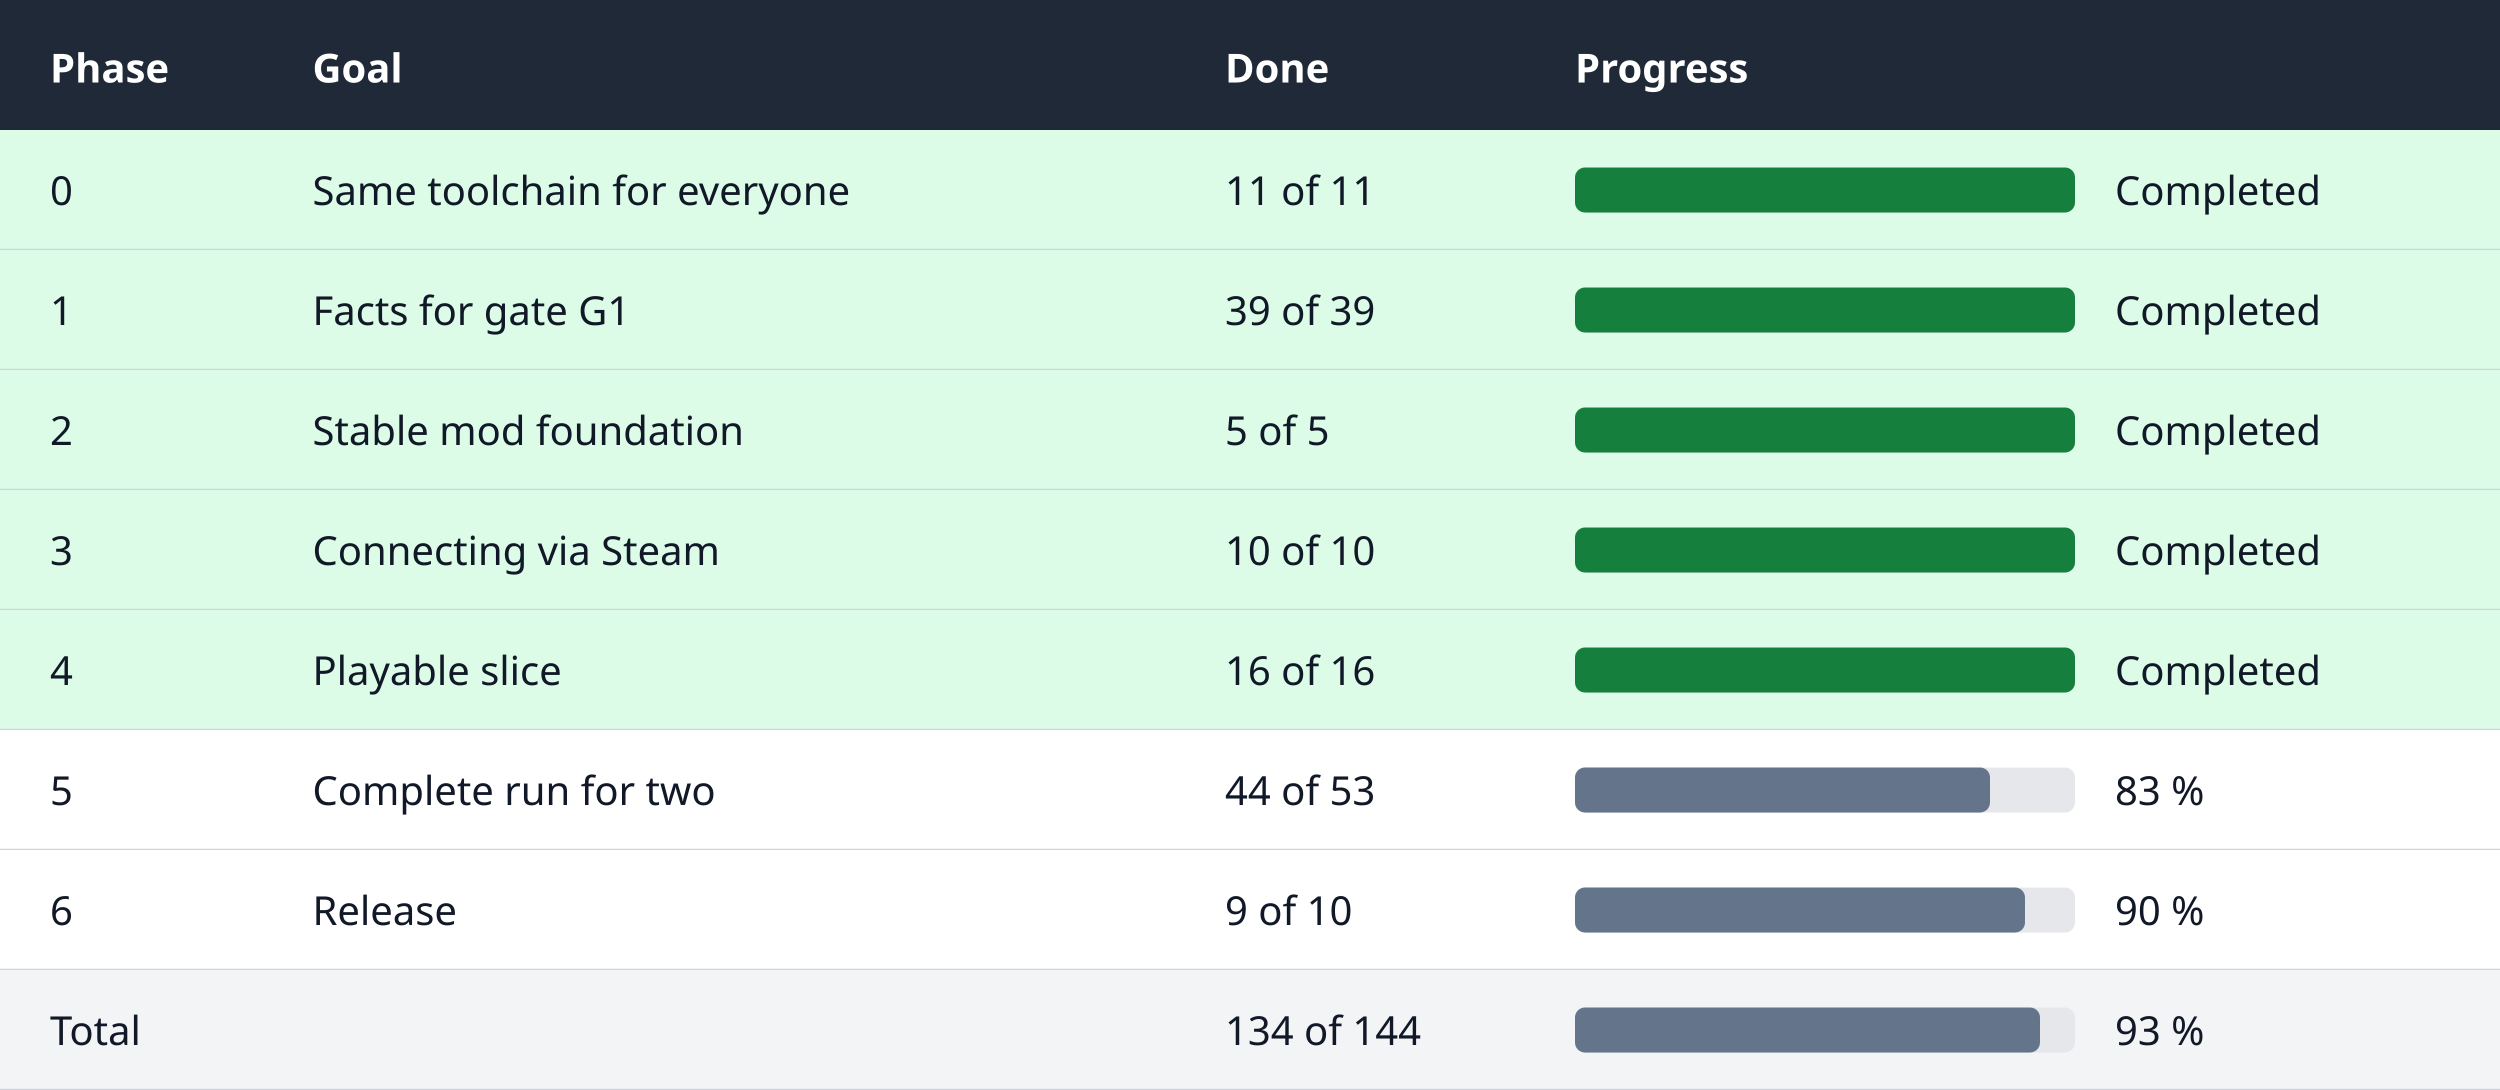
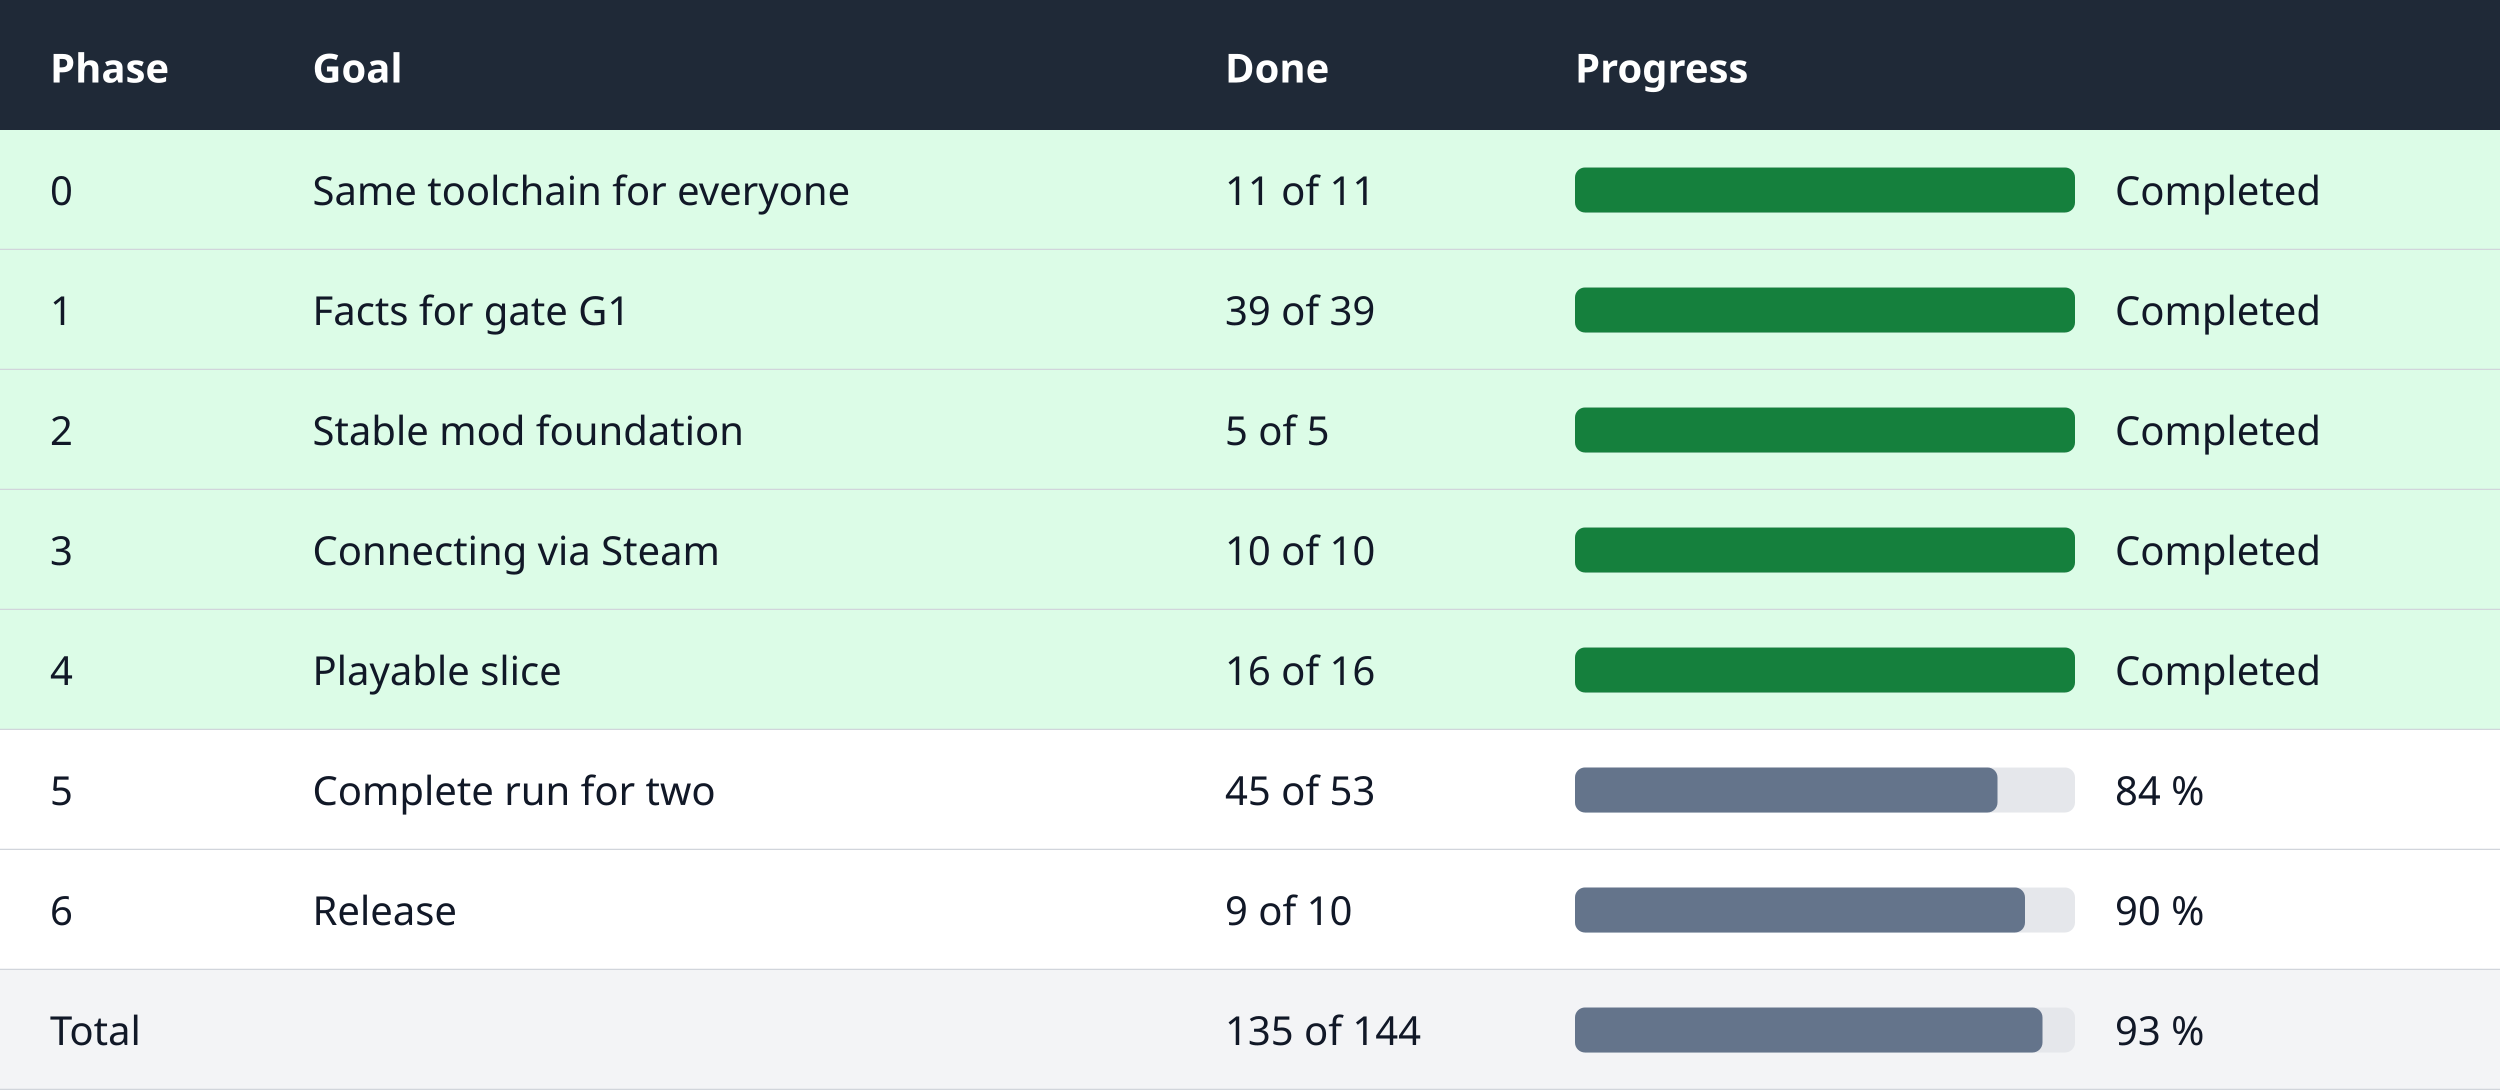
<svg xmlns="http://www.w3.org/2000/svg" width="1000" height="436" viewBox="0 0 1000 436" role="img" aria-labelledby="title desc">
  <g font-family="Segoe UI, sans-serif" font-size="16" fill="#111827">
    <rect width="1000" height="52" fill="#1f2937" />
    <text x="20" y="33" fill="#ffffff" font-weight="600">Phase</text>
    <text x="125" y="33" fill="#ffffff" font-weight="600">Goal</text>
    <text x="490" y="33" fill="#ffffff" font-weight="600">Done</text>
    <text x="630" y="33" fill="#ffffff" font-weight="600">Progress</text>
    <g id="phase-0">
      <rect y="52" width="1000" height="48" fill="#dcfce7" />
      <path d="M0 100H1000" stroke="#d1d5db" />
      <text x="20" y="82">0</text>
      <text x="125" y="82">Same toolchain for everyone</text>
      <text x="490" y="82">11 of 11</text>
      <rect x="630" y="67" width="200" height="18" rx="4" fill="#e5e7eb" />
      <rect x="630" y="67" width="200" height="18" rx="4" fill="#15803d" />
      <text x="846" y="82">Completed</text>
    </g>
    <g id="phase-1">
      <rect y="100" width="1000" height="48" fill="#dcfce7" />
      <path d="M0 148H1000" stroke="#d1d5db" />
      <text x="20" y="130">1</text>
      <text x="125" y="130">Facts for gate G1</text>
      <text x="490" y="130">39 of 39</text>
      <rect x="630" y="115" width="200" height="18" rx="4" fill="#e5e7eb" />
      <rect x="630" y="115" width="200" height="18" rx="4" fill="#15803d" />
      <text x="846" y="130">Completed</text>
    </g>
    <g id="phase-2">
      <rect y="148" width="1000" height="48" fill="#dcfce7" />
      <path d="M0 196H1000" stroke="#d1d5db" />
      <text x="20" y="178">2</text>
      <text x="125" y="178">Stable mod foundation</text>
      <text x="490" y="178">5 of 5</text>
      <rect x="630" y="163" width="200" height="18" rx="4" fill="#e5e7eb" />
      <rect x="630" y="163" width="200" height="18" rx="4" fill="#15803d" />
      <text x="846" y="178">Completed</text>
    </g>
    <g id="phase-3">
      <rect y="196" width="1000" height="48" fill="#dcfce7" />
      <path d="M0 244H1000" stroke="#d1d5db" />
      <text x="20" y="226">3</text>
      <text x="125" y="226">Connecting via Steam</text>
      <text x="490" y="226">10 of 10</text>
      <rect x="630" y="211" width="200" height="18" rx="4" fill="#e5e7eb" />
      <rect x="630" y="211" width="200" height="18" rx="4" fill="#15803d" />
      <text x="846" y="226">Completed</text>
    </g>
    <g id="phase-4">
      <rect y="244" width="1000" height="48" fill="#dcfce7" />
      <path d="M0 292H1000" stroke="#d1d5db" />
      <text x="20" y="274">4</text>
      <text x="125" y="274">Playable slice</text>
      <text x="490" y="274">16 of 16</text>
      <rect x="630" y="259" width="200" height="18" rx="4" fill="#e5e7eb" />
      <rect x="630" y="259" width="200" height="18" rx="4" fill="#15803d" />
      <text x="846" y="274">Completed</text>
    </g>
    <g id="phase-5">
      <rect y="292" width="1000" height="48" fill="#ffffff" />
      <path d="M0 340H1000" stroke="#d1d5db" />
      <text x="20" y="322">5</text>
      <text x="125" y="322">Complete run for two</text>
-       <text x="490" y="322">44 of 53</text>
+       <text x="490" y="322">45 of 53</text>
      <rect x="630" y="307" width="200" height="18" rx="4" fill="#e5e7eb" />
-       <rect x="630" y="307" width="166" height="18" rx="4" fill="#64748b" />
-       <text x="846" y="322">83 %</text>
+       <rect x="630" y="307" width="169" height="18" rx="4" fill="#64748b" />
+       <text x="846" y="322">84 %</text>
    </g>
    <g id="phase-6">
      <rect y="340" width="1000" height="48" fill="#ffffff" />
      <path d="M0 388H1000" stroke="#d1d5db" />
      <text x="20" y="370">6</text>
      <text x="125" y="370">Release</text>
      <text x="490" y="370">9 of 10</text>
      <rect x="630" y="355" width="200" height="18" rx="4" fill="#e5e7eb" />
      <rect x="630" y="355" width="180" height="18" rx="4" fill="#64748b" />
      <text x="846" y="370">90 %</text>
    </g>
    <g id="phase-total">
      <rect y="388" width="1000" height="48" fill="#f3f4f6" />
      <path d="M0 436H1000" stroke="#d1d5db" />
      <text x="20" y="418">Total</text>
      <text x="125" y="418" />
-       <text x="490" y="418">134 of 144</text>
+       <text x="490" y="418">135 of 144</text>
      <rect x="630" y="403" width="200" height="18" rx="4" fill="#e5e7eb" />
-       <rect x="630" y="403" width="186" height="18" rx="4" fill="#64748b" />
+       <rect x="630" y="403" width="187" height="18" rx="4" fill="#64748b" />
      <text x="846" y="418">93 %</text>
    </g>
  </g>
</svg>
